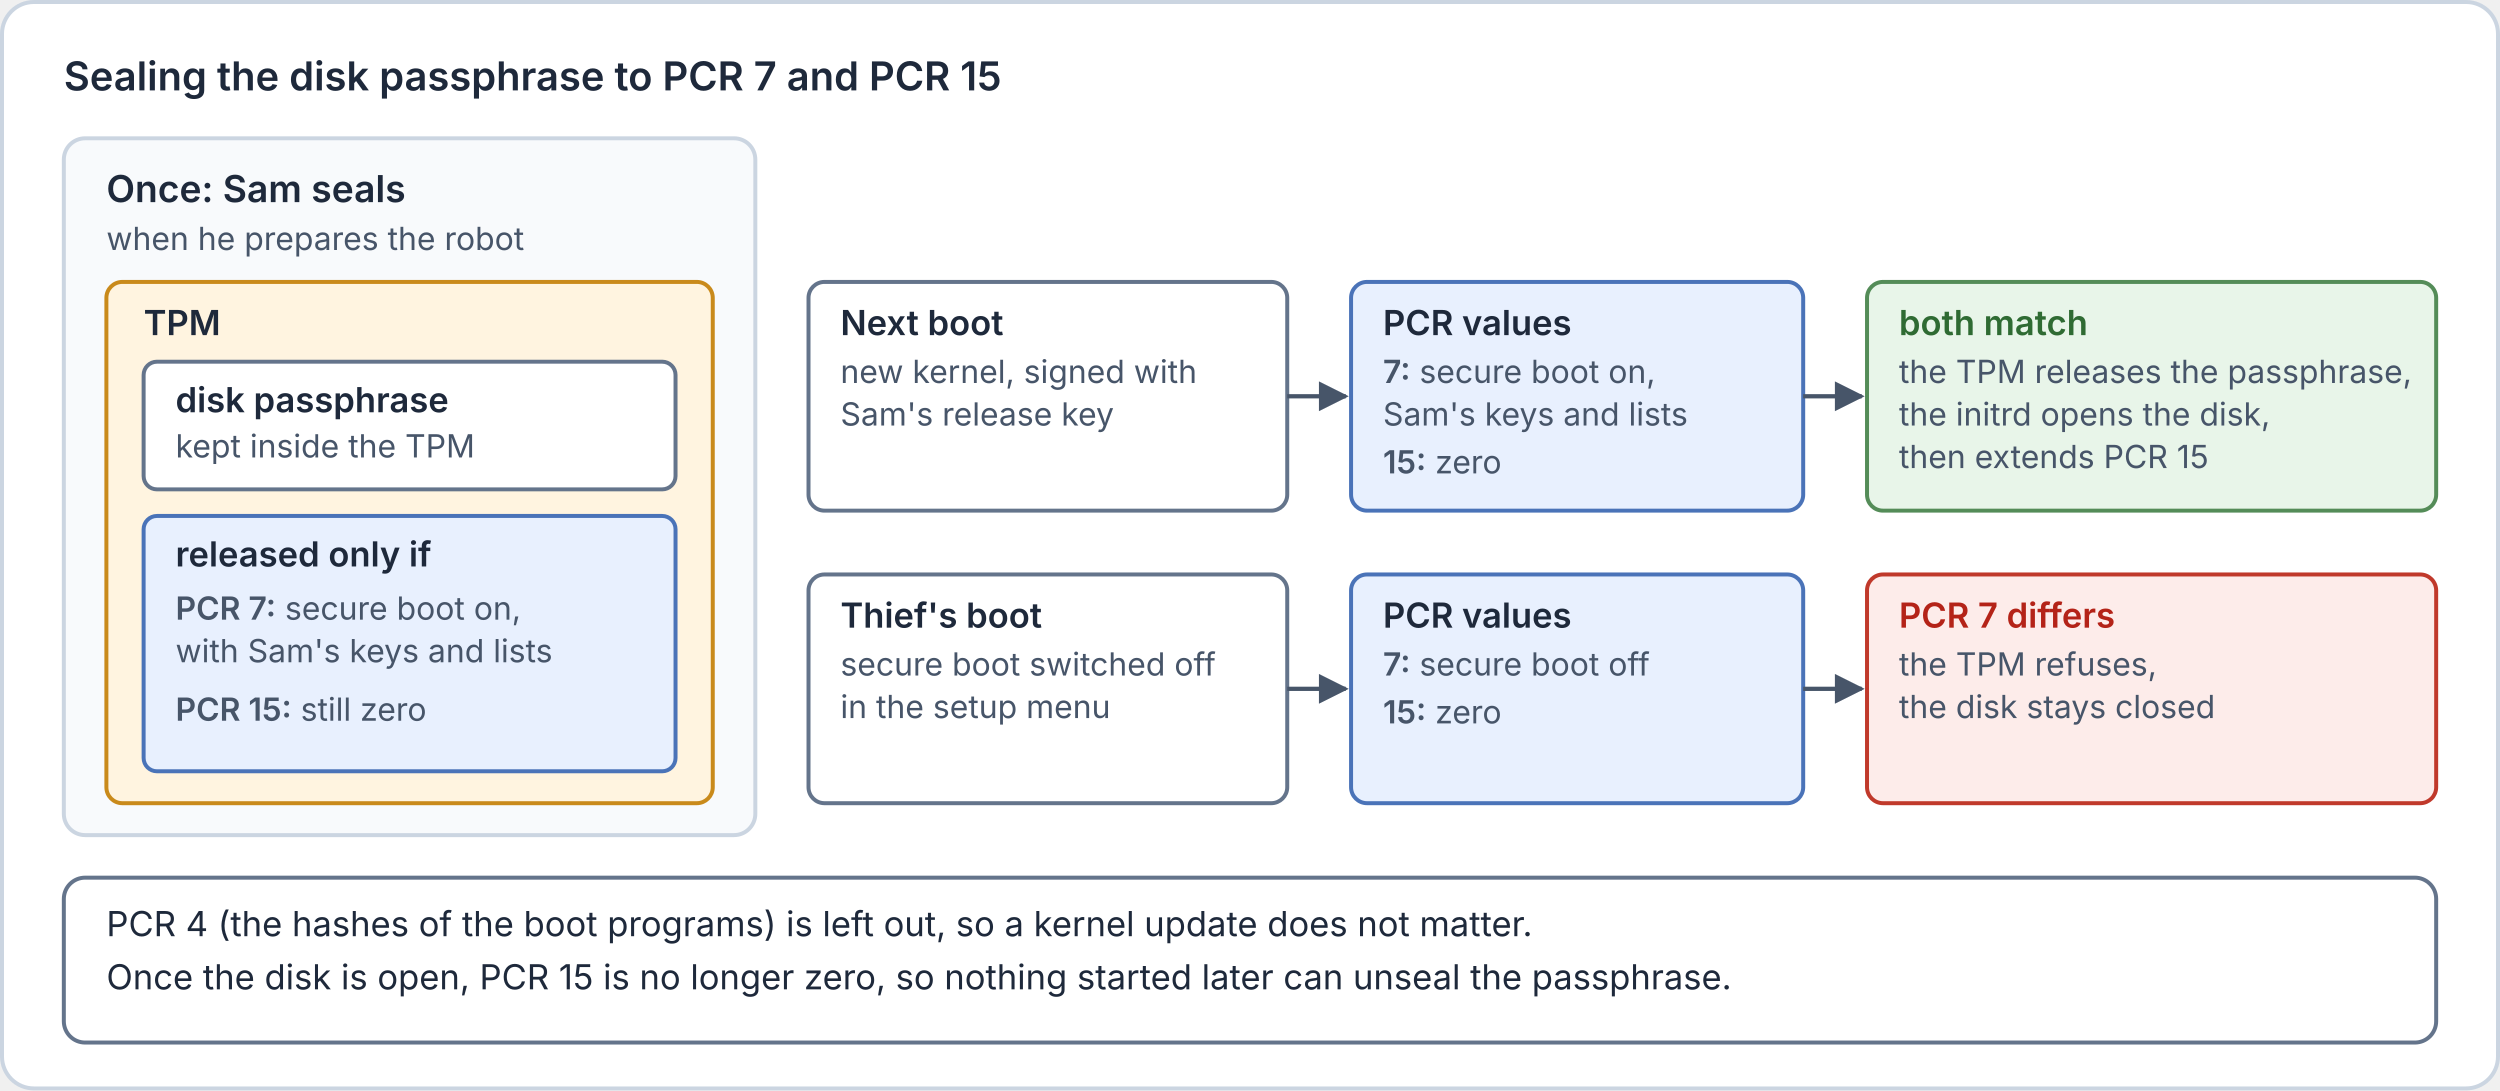
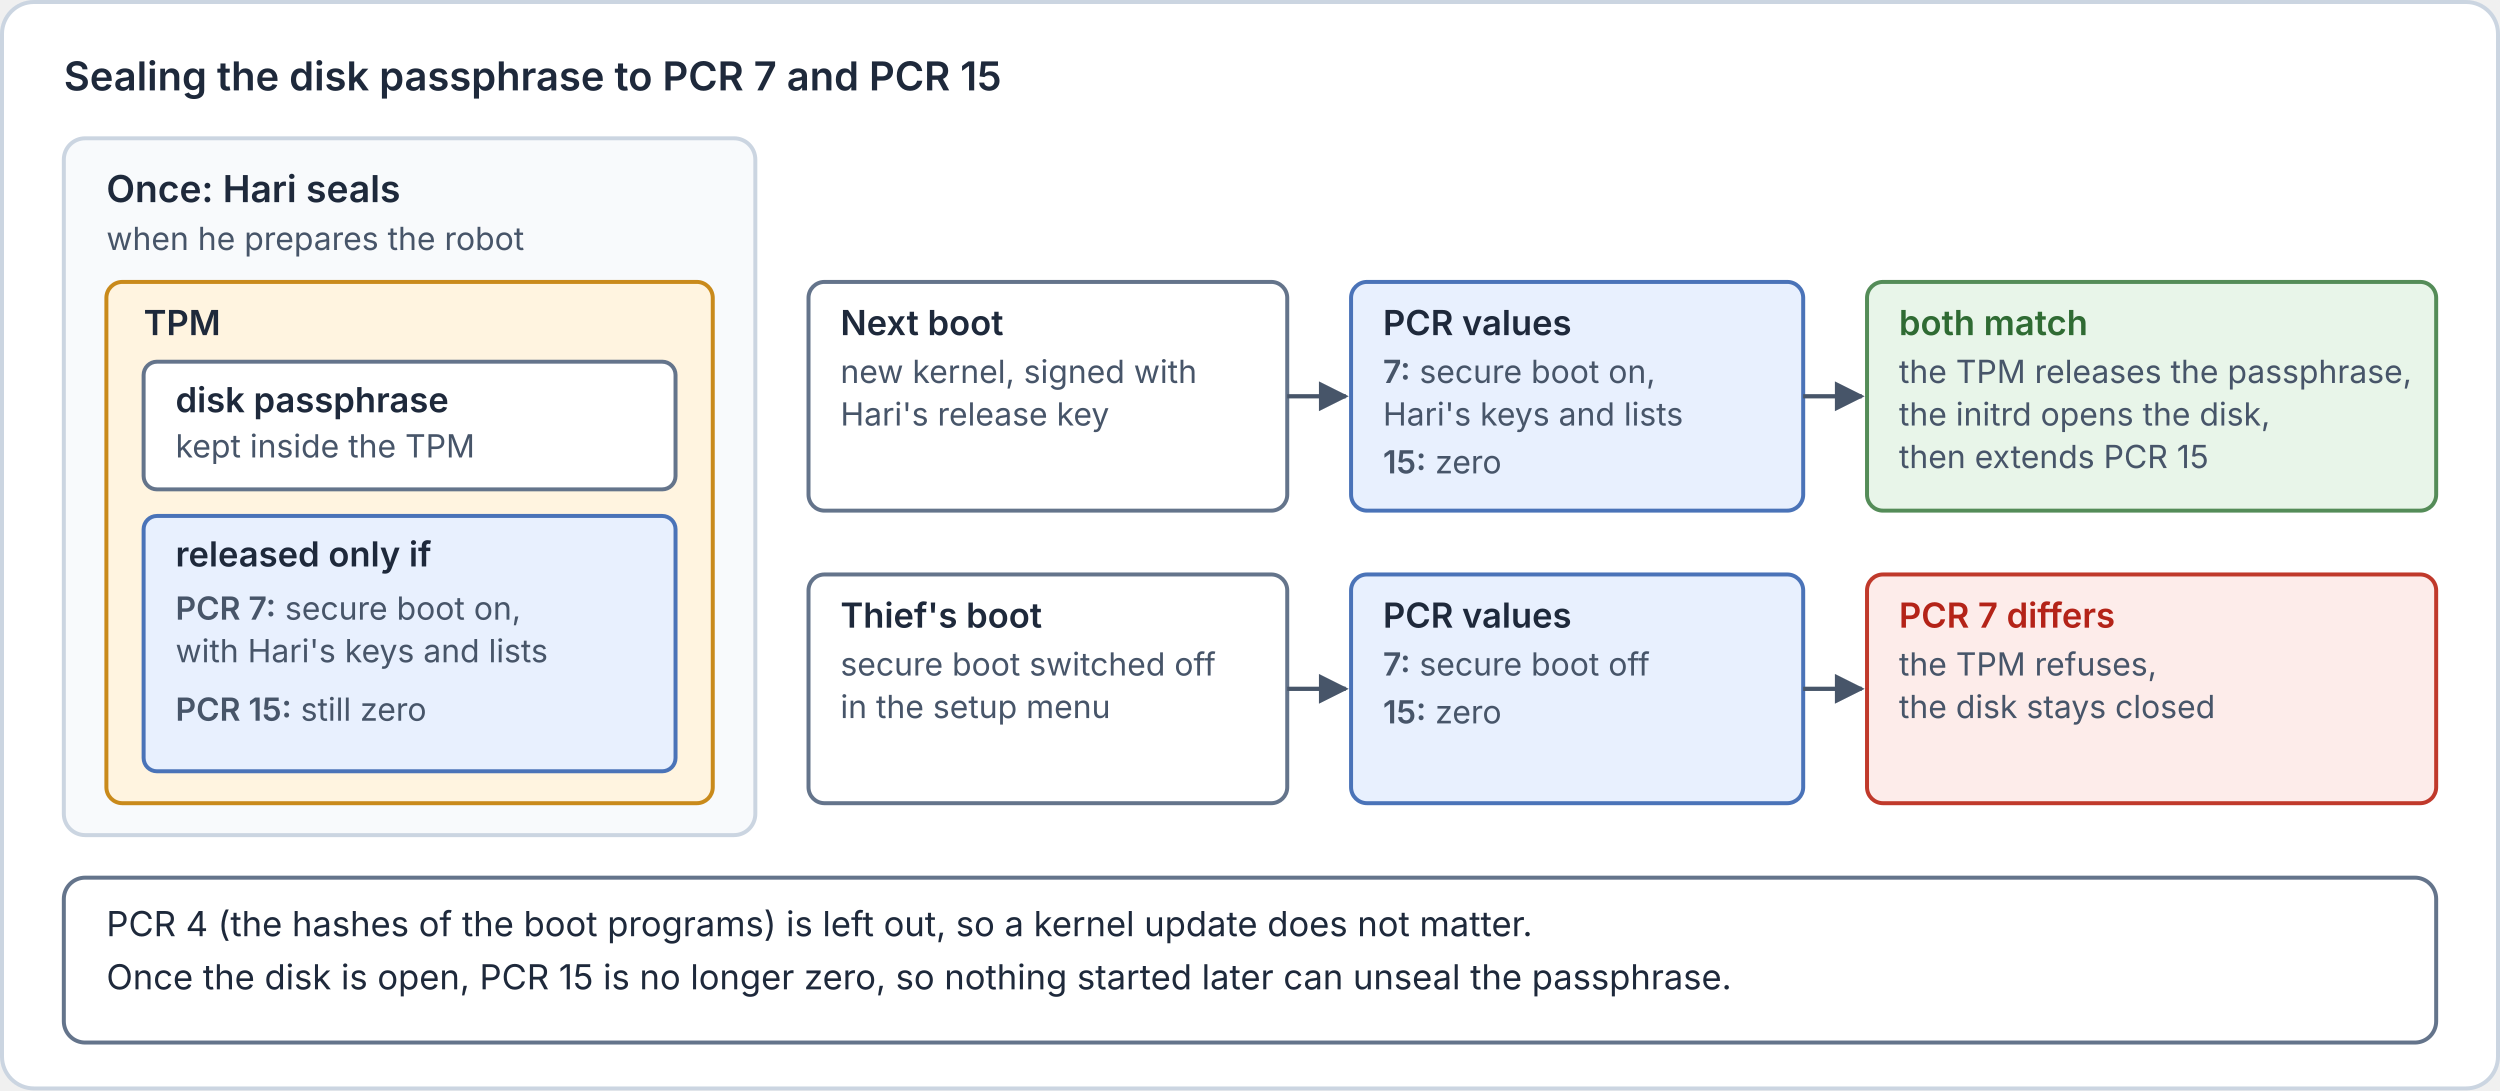
<svg xmlns="http://www.w3.org/2000/svg" viewBox="0 0 940 410" width="940" height="410">
  <style>
    text { font-family: Inter, "Segoe UI", Helvetica, Arial, sans-serif; font-size: 14px; fill: #1e293b; }
    .t { font-weight: 600; }
    .h { font-weight: 600; font-size: 15px; }
    .s { font-size: 12px; fill: #475569; }
    .m { font-size: 13px; }
    .red { fill: #b42318; }
    .green { fill: #2f6b33; }
    rect { stroke-width: 1.5; }
    .bg { fill: #ffffff; stroke: #cbd5e1; }
    .panel { fill: #f8fafc; stroke: #cbd5e1; }
    .key { fill: #fff4e0; stroke: #c98a1b; }
    .fw { fill: #e8f0fe; stroke: #4a73b8; }
    .w { fill: #ffffff; stroke: #64748b; }
    .ok { fill: #e8f5e9; stroke: #548c58; }
    .bad { fill: #fdecea; stroke: #c0392b; }
    .ar { stroke: #475569; stroke-width: 1.6; fill: none; marker-end: url(#a); }
  </style>
  <defs>
    <marker id="a" viewBox="0 0 10 10" refX="9" refY="5" markerWidth="7" markerHeight="7" orient="auto">
      <path d="M0,0 L10,5 L0,10 z" fill="#475569" />
    </marker>
  </defs>
  <rect class="bg" x="0.75" y="0.75" width="938.5" height="408.5" rx="12" />
  <text class="h" x="24" y="34">Sealing the disk passphrase to PCR 7 and PCR 15</text>
  <rect class="panel" x="24" y="52" width="260" height="262" rx="8" />
-   <text class="t" x="40" y="76">Once: Sam seals</text>
+   <text class="t" x="40" y="76">Once: Hari seals</text>
  <text class="s" x="40" y="94">when he prepares the robot</text>
  <rect class="key" x="40" y="106" width="228" height="196" rx="6" />
  <text class="t m" x="54" y="126">TPM</text>
  <rect class="w" x="54" y="136" width="200" height="48" rx="5" />
  <text class="t m" x="66" y="155">disk passphrase</text>
  <text class="s" x="66" y="172">kept inside the TPM</text>
  <rect class="fw" x="54" y="194" width="200" height="96" rx="5" />
  <text class="t m" x="66" y="213">released only if</text>
  <text class="s" x="66" y="233">
    <tspan class="t">PCR 7:</tspan> secure boot on,</text>
-   <text class="s" x="66" y="249">with Sam's keys and lists</text>
+   <text class="s" x="66" y="249">with Hari's keys and lists</text>
  <text class="s" x="66" y="271">
    <tspan class="t">PCR 15:</tspan> still zero</text>
  <rect class="w" x="304" y="106" width="180" height="86" rx="6" />
  <text class="t m" x="316" y="126">Next boot</text>
  <text class="s" x="316" y="144">new kernel, signed with</text>
-   <text class="s" x="316" y="160">Sam's release key</text>
+   <text class="s" x="316" y="160">Hari's release key</text>
  <path class="ar" d="M484,149 H506" />
  <rect class="fw" x="508" y="106" width="170" height="86" rx="6" />
  <text class="t m" x="520" y="126">PCR values</text>
  <text class="s" x="520" y="144">
    <tspan class="t">7:</tspan> secure boot on,</text>
-   <text class="s" x="520" y="160">Sam's keys and lists</text>
+   <text class="s" x="520" y="160">Hari's keys and lists</text>
  <text class="s" x="520" y="178">
    <tspan class="t">15:</tspan> zero</text>
  <path class="ar" d="M678,149 H700" />
  <rect class="ok" x="702" y="106" width="214" height="86" rx="6" />
  <text class="t green m" x="714" y="126">both match</text>
  <text class="s" x="714" y="144">the TPM releases the passphrase,</text>
  <text class="s" x="714" y="160">the initrd opens the disk,</text>
  <text class="s" x="714" y="176">then extends PCR 15</text>
  <rect class="w" x="304" y="216" width="180" height="86" rx="6" />
  <text class="t m" x="316" y="236">Thief's boot</text>
  <text class="s" x="316" y="254">secure boot switched off</text>
  <text class="s" x="316" y="270">in the setup menu</text>
  <path class="ar" d="M484,259 H506" />
  <rect class="fw" x="508" y="216" width="170" height="86" rx="6" />
  <text class="t m" x="520" y="236">PCR values</text>
  <text class="s" x="520" y="254">
    <tspan class="t">7:</tspan> secure boot off</text>
  <text class="s" x="520" y="272">
    <tspan class="t">15:</tspan> zero</text>
  <path class="ar" d="M678,259 H700" />
  <rect class="bad" x="702" y="216" width="214" height="86" rx="6" />
  <text class="t red m" x="714" y="236">PCR 7 differs</text>
  <text class="s" x="714" y="254">the TPM refuses,</text>
  <text class="s" x="714" y="270">the disk stays closed</text>
  <rect class="w" x="24" y="330" width="892" height="62" rx="8" />
  <text class="m" x="40" y="352">PCR 4 (the hashes of the boot programs) is left out, so a kernel update does not matter.</text>
  <text class="m" x="40" y="372">Once the disk is open, PCR 15 is no longer zero, so nothing started later can unseal the passphrase.</text>
</svg>
